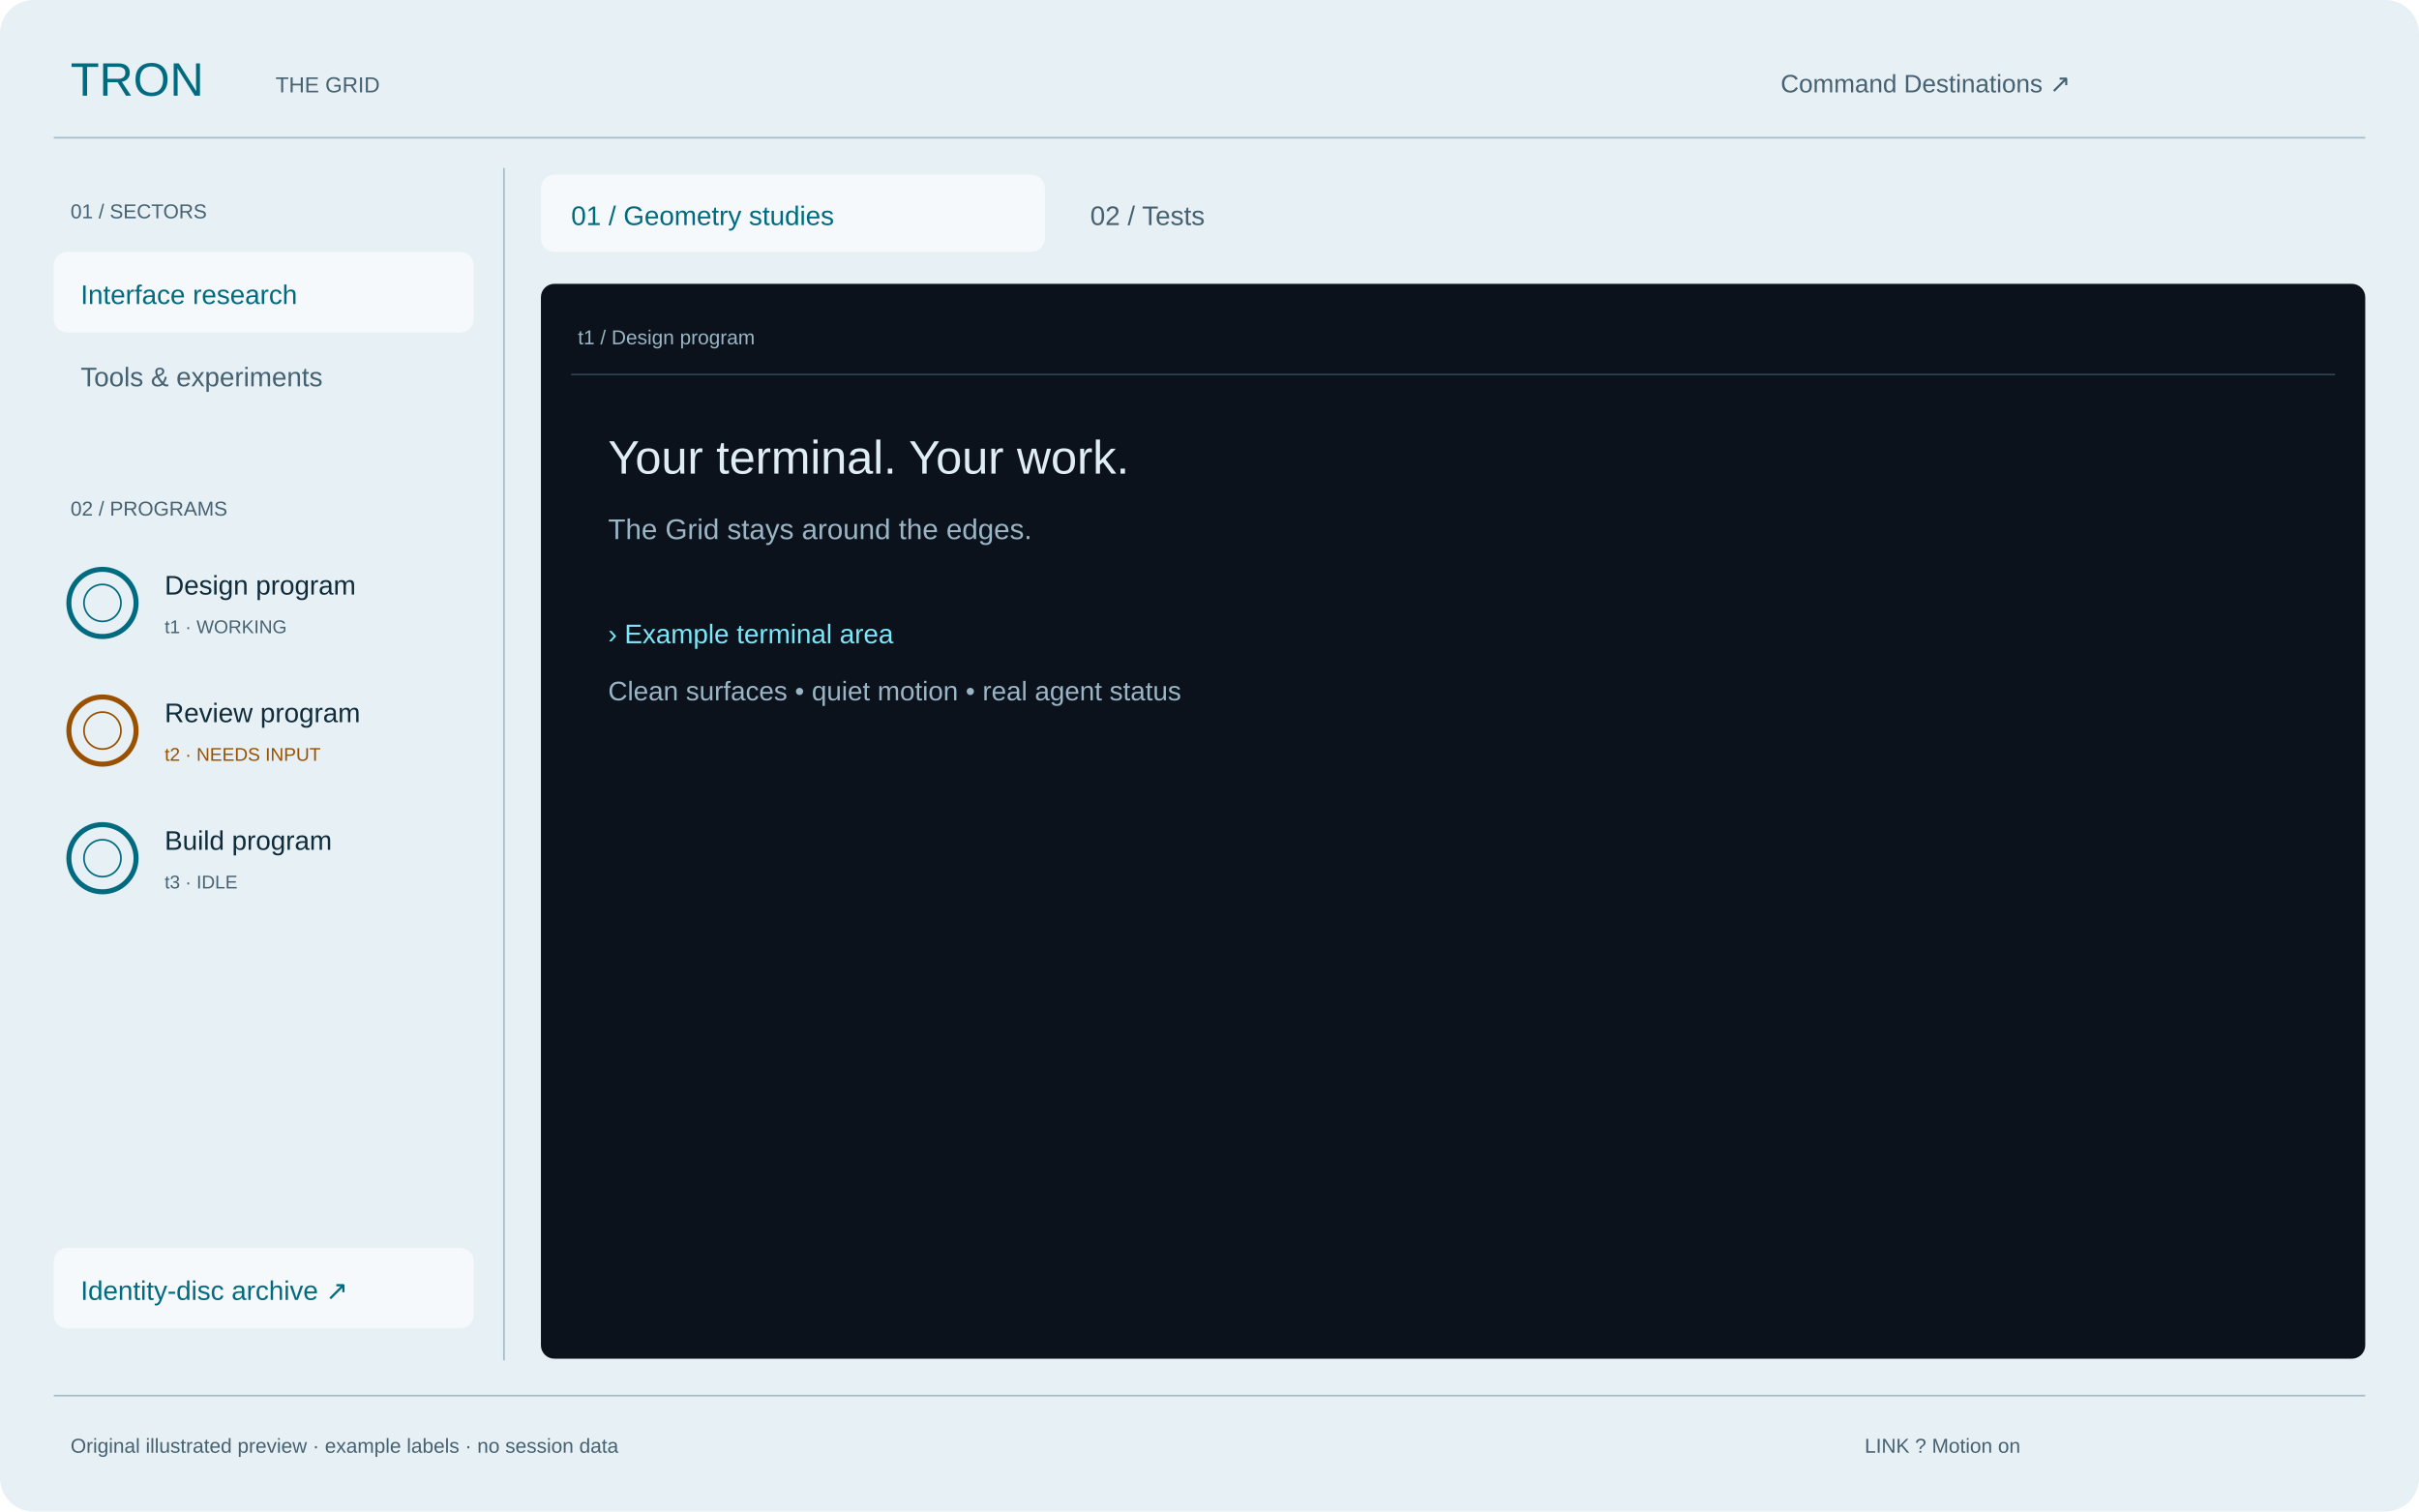
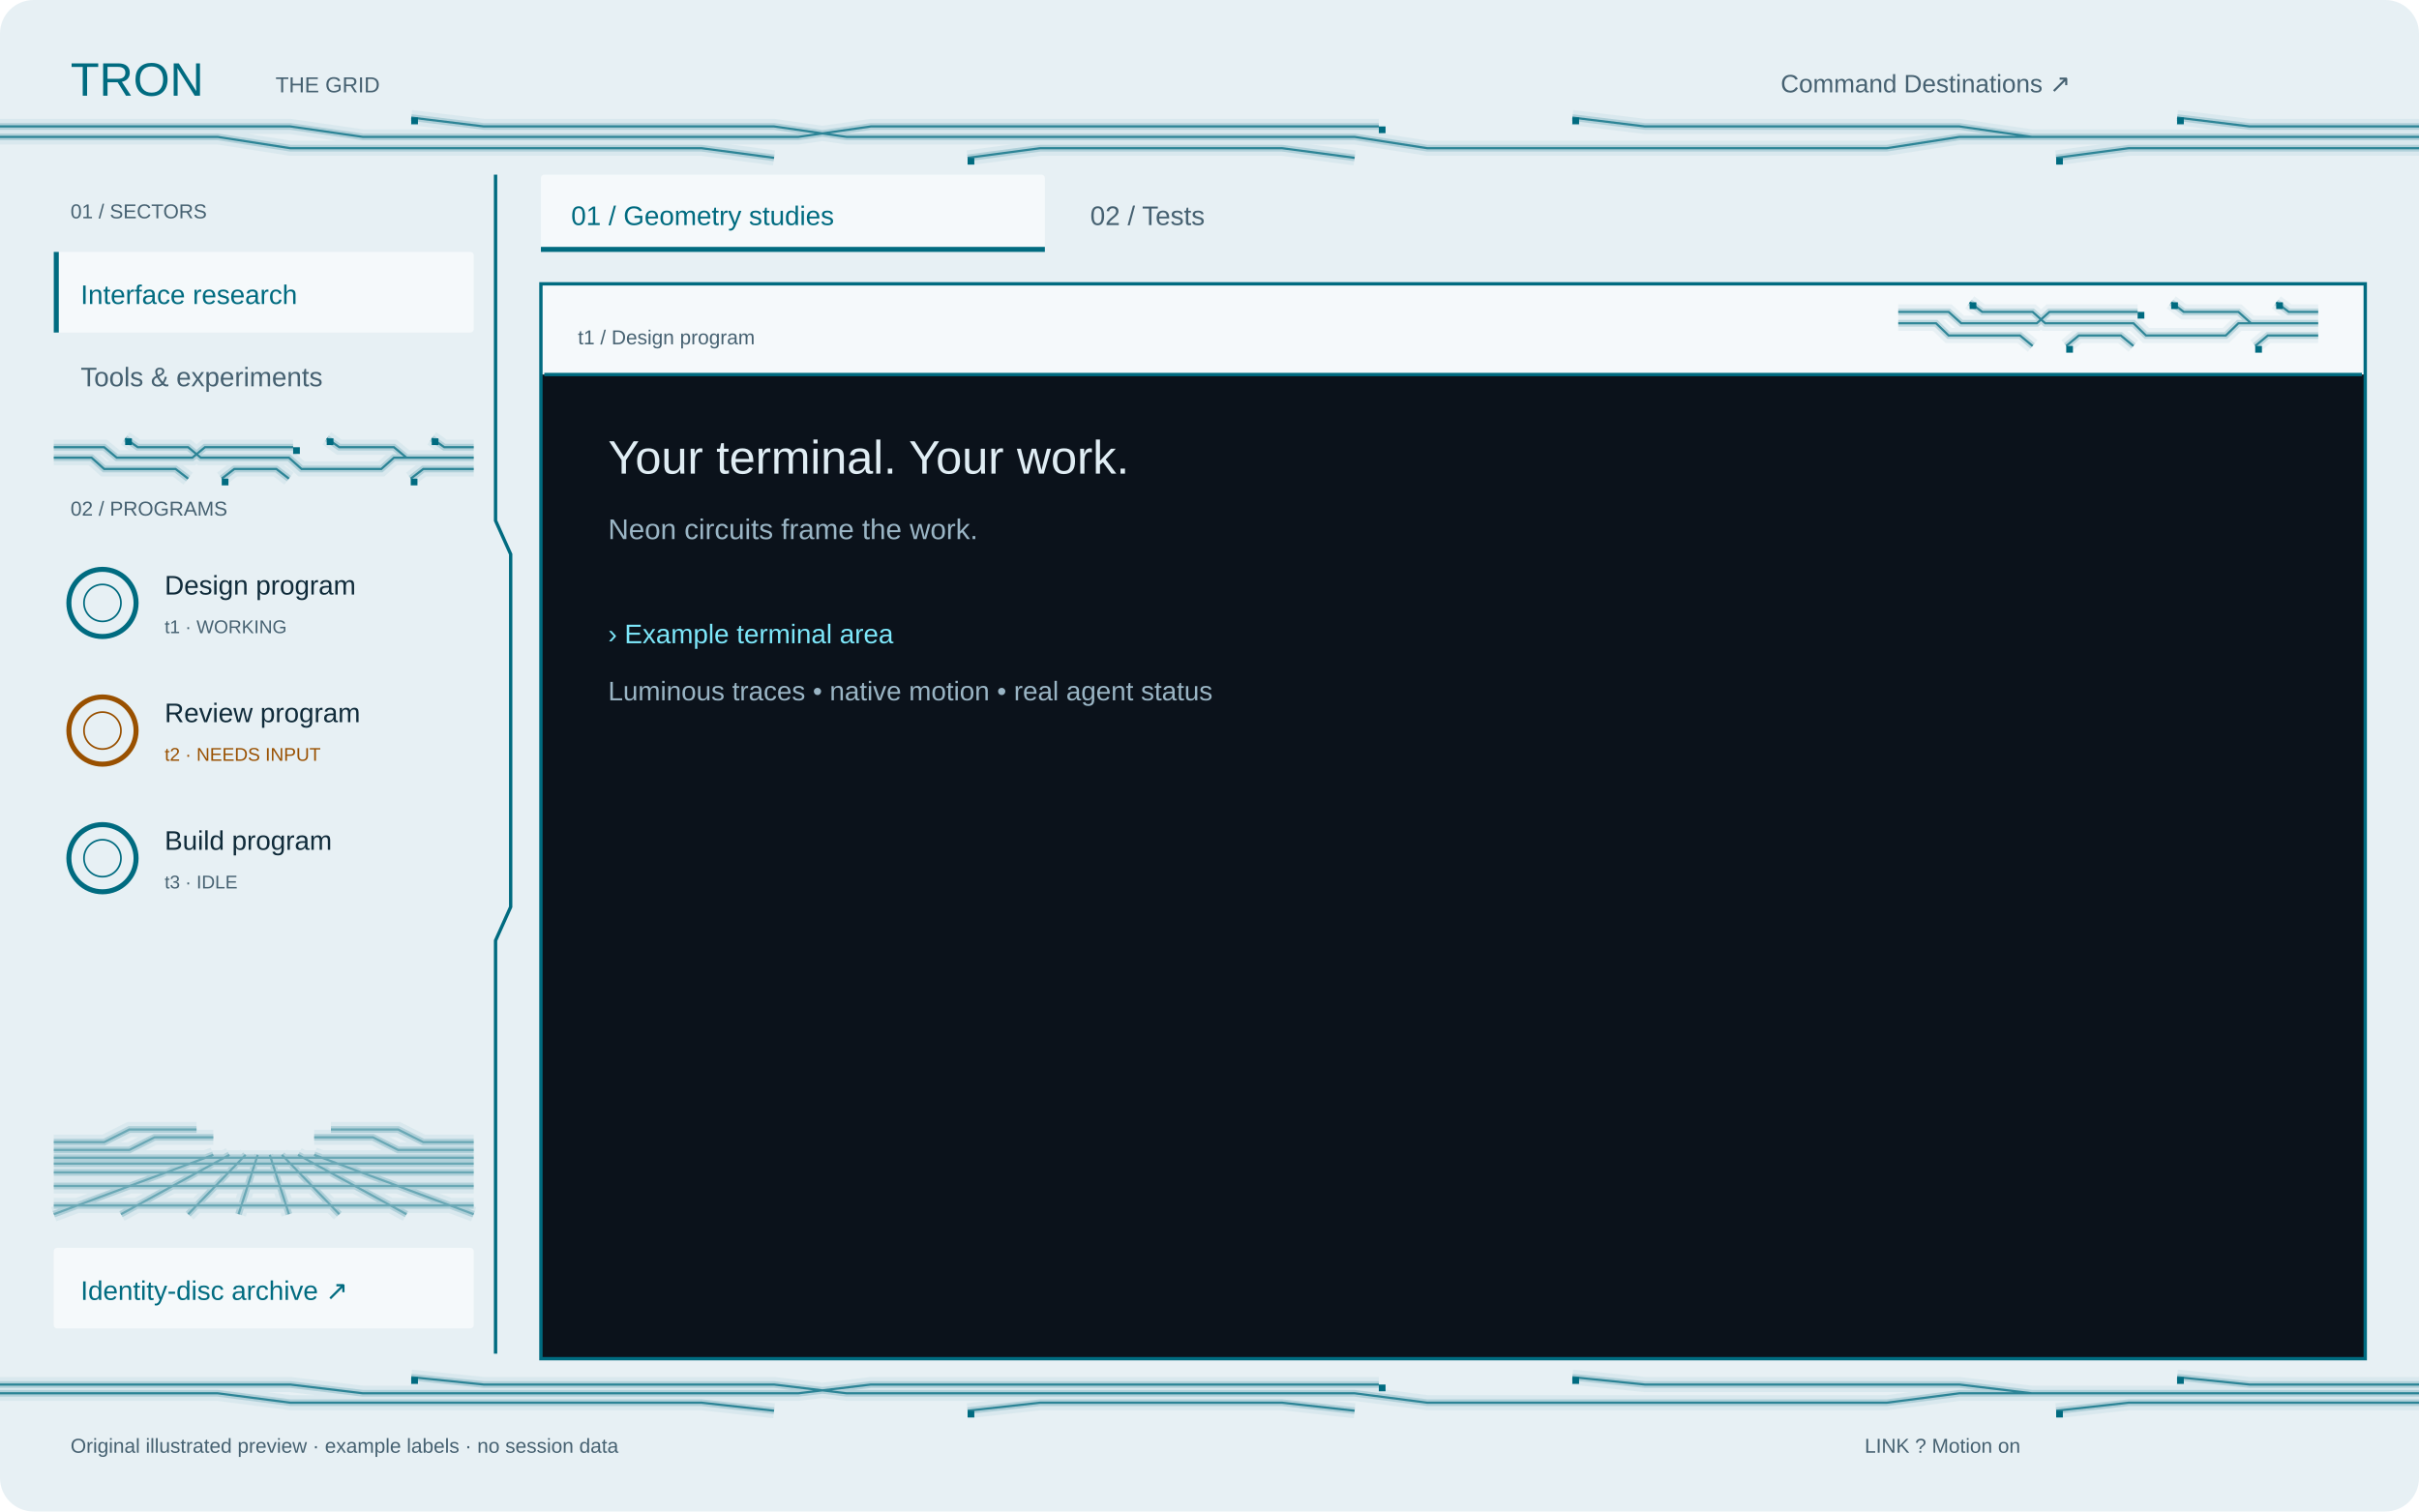
<svg xmlns="http://www.w3.org/2000/svg" width="1440" height="900" viewBox="0 0 1440 900">
  <rect width="1440" height="900" rx="20" fill="#e7f0f4" />
  <text x="42" y="57" fill="#006b80" font-family="Arial,sans-serif" font-size="28">TRON</text>
  <text x="164" y="55" fill="#466171" font-family="Arial,sans-serif" font-size="13">THE GRID</text>
  <text x="1060" y="55" fill="#466171" font-family="Arial,sans-serif" font-size="15">Command    Destinations ↗</text>
-   <path d="M32 82H1408M300 100V810M32 831H1408" fill="none" stroke="#a3bdca" />
+   <path d="M0 75.28L172.8 75.28L216 81.52L475.2 81.52L518.4 75.28L820.8 75.28M0 81.52L129.6 81.52L172.8 88.24L417.6 88.24L460.8 94M244.8 70L288 75.28L460.8 75.28L504 81.52L806.4 81.52L849.6 88.24L1123.2 88.24L1166.4 81.52L1440 81.52M576 94L619.2 88.24L763.2 88.24L806.4 94M936 70L979.2 75.28L1166.4 75.28L1209.6 81.52M1224 94L1267.2 88.24L1440 88.24M1296 70L1339.2 75.28L1440 75.28" fill="none" stroke="#006b80" stroke-width="9" opacity="0.06" />
+   <path d="M0 75.28L172.8 75.28L216 81.52L475.2 81.52L518.4 75.28L820.8 75.28M0 81.52L129.6 81.52L172.8 88.24L417.6 88.24L460.8 94M244.8 70L288 75.28L460.8 75.28L504 81.52L806.4 81.52L849.6 88.24L1123.2 88.24L1166.4 81.52L1440 81.52M576 94L619.2 88.24L763.2 88.24L806.4 94M936 70L979.2 75.28L1166.4 75.28L1209.6 81.52M1224 94L1267.2 88.24L1440 88.24M1296 70L1339.2 75.28L1440 75.28" fill="none" stroke="#006b80" stroke-width="4" opacity="0.19" />
+   <path d="M0 75.28L172.8 75.28L216 81.52L475.2 81.52L518.4 75.28L820.8 75.28M0 81.52L129.6 81.52L172.8 88.24L417.6 88.24L460.8 94M244.8 70L288 75.28L460.8 75.28L504 81.52L806.4 81.52L849.6 88.24L1123.2 88.24L1166.4 81.52L1440 81.52M576 94L619.2 88.24L763.2 88.24L806.4 94M936 70L979.2 75.28L1166.4 75.28L1209.6 81.52M1224 94L1267.2 88.24L1440 88.24M1296 70L1339.2 75.28L1440 75.28" fill="none" stroke="#006b80" stroke-width="1.3" opacity="0.75" />
+   <rect x="820.8" y="75.28" width="4" height="4" fill="#006b80" />
+   <rect x="244.8" y="70" width="4" height="4" fill="#006b80" />
+   <rect x="936" y="70" width="4" height="4" fill="#006b80" />
+   <rect x="576" y="94" width="4" height="4" fill="#006b80" />
+   <rect x="1296" y="70" width="4" height="4" fill="#006b80" />
+   <rect x="1224" y="94" width="4" height="4" fill="#006b80" />
+   <path d="M32 266.28L62 266.28L69.5 272.52L114.5 272.52L122 266.28L174.5 266.28M32 272.52L54.5 272.52L62 279.24L104.5 279.24L112 285M74.5 261L82 266.28L112 266.28L119.5 272.52L172 272.52L179.5 279.24L227 279.24L234.5 272.52L282 272.52M132 285L139.5 279.24L164.5 279.24L172 285M194.5 261L202 266.28L234.5 266.28L242 272.52M244.5 285L252 279.24L282 279.24M257 261L264.5 266.28L282 266.28" fill="none" stroke="#006b80" stroke-width="9" opacity="0.06" />
+   <path d="M32 266.28L62 266.28L69.5 272.52L114.5 272.52L122 266.28L174.5 266.28M32 272.52L54.5 272.52L62 279.24L104.5 279.24L112 285M74.5 261L82 266.28L112 266.28L119.5 272.52L172 272.52L179.5 279.24L227 279.24L234.5 272.52L282 272.52M132 285L139.5 279.24L164.5 279.24L172 285M194.5 261L202 266.28L234.5 266.28L242 272.52M244.5 285L252 279.24L282 279.24M257 261L264.5 266.28L282 266.28" fill="none" stroke="#006b80" stroke-width="4" opacity="0.19" />
+   <path d="M32 266.28L62 266.28L69.5 272.52L114.5 272.52L122 266.28L174.5 266.28M32 272.52L54.5 272.52L62 279.24L104.5 279.24L112 285M74.5 261L82 266.28L112 266.28L119.5 272.52L172 272.52L179.5 279.24L227 279.24L234.5 272.52L282 272.52M132 285L139.5 279.24L164.5 279.24L172 285M194.5 261L202 266.28L234.5 266.28L242 272.52M244.5 285L252 279.24L282 279.24M257 261L264.5 266.28L282 266.28" fill="none" stroke="#006b80" stroke-width="1.3" opacity="0.75" />
+   <rect x="174.5" y="266.28" width="4" height="4" fill="#006b80" />
+   <rect x="74.5" y="261" width="4" height="4" fill="#006b80" />
+   <rect x="194.5" y="261" width="4" height="4" fill="#006b80" />
+   <rect x="132" y="285" width="4" height="4" fill="#006b80" />
+   <rect x="257" y="261" width="4" height="4" fill="#006b80" />
+   <rect x="244.5" y="285" width="4" height="4" fill="#006b80" />
+   <path d="M127 687.62L32 723M136.6 687.62L72 723M146.2 687.62L112 723M153.4 687.62L142 723M160.6 687.62L172 723M167.8 687.62L202 723M177.4 687.62L242 723M187 687.62L282 723M32 689.36L282 689.36M32 692.84L282 692.84M32 698.06L282 698.06M32 706.18L282 706.18M32 717.78L282 717.78M32 684.72L77 684.72L92 677.18L127 677.18M187 677.18L222 677.18L237 684.72L282 684.72M32 680.08L62 680.08L77 672.54L117 672.54M197 672.54L237 672.54L252 680.08L282 680.08" fill="none" stroke="#006b80" stroke-width="9" opacity="0.06" />
+   <path d="M127 687.62L32 723M136.6 687.62L72 723M146.2 687.62L112 723M153.4 687.62L142 723M160.6 687.62L172 723M167.8 687.62L202 723M177.4 687.62L242 723M187 687.62L282 723M32 689.36L282 689.36M32 692.84L282 692.84M32 698.06L282 698.06M32 706.18L282 706.18M32 717.78L282 717.78M32 684.72L77 684.72L92 677.18L127 677.18M187 677.18L222 677.18L237 684.72L282 684.72M32 680.08L62 680.08L77 672.54L117 672.54M197 672.54L237 672.54L252 680.08L282 680.08" fill="none" stroke="#006b80" stroke-width="4" opacity="0.19" />
+   <path d="M127 687.62L32 723M136.6 687.62L72 723M146.2 687.62L112 723M153.4 687.62L142 723M160.6 687.62L172 723M167.8 687.62L202 723M177.4 687.62L242 723M187 687.62L282 723M32 689.36L282 689.36M32 692.84L282 692.84M32 698.06L282 698.06M32 706.18L282 706.18M32 717.78L282 717.78M32 684.72L77 684.72L92 677.18L127 677.18M187 677.18L222 677.18L237 684.72L282 684.72M32 680.08L62 680.08L77 672.54L117 672.54M197 672.54L237 672.54L252 680.08L282 680.08" fill="none" stroke="#006b80" stroke-width="1.3" opacity="0.4" />
+   <path d="M0 824.4L172.8 824.4L216 829.6L475.2 829.6L518.4 824.4L820.8 824.4M0 829.6L129.6 829.6L172.8 835.2L417.6 835.2L460.8 840M244.8 820L288 824.4L460.8 824.4L504 829.6L806.4 829.6L849.6 835.2L1123.2 835.2L1166.4 829.6L1440 829.6M576 840L619.2 835.2L763.2 835.2L806.4 840M936 820L979.2 824.4L1166.4 824.4L1209.6 829.6M1224 840L1267.2 835.2L1440 835.2M1296 820L1339.2 824.4L1440 824.4" fill="none" stroke="#006b80" stroke-width="9" opacity="0.06" />
+   <path d="M0 824.4L172.8 824.4L216 829.6L475.2 829.6L518.4 824.4L820.8 824.4M0 829.6L129.6 829.6L172.8 835.2L417.6 835.2L460.8 840M244.8 820L288 824.4L460.8 824.4L504 829.6L806.4 829.6L849.6 835.2L1123.2 835.2L1166.4 829.6L1440 829.6M576 840L619.2 835.2L763.2 835.2L806.4 840M936 820L979.2 824.4L1166.4 824.4L1209.6 829.6M1224 840L1267.2 835.2L1440 835.2M1296 820L1339.2 824.4L1440 824.4" fill="none" stroke="#006b80" stroke-width="4" opacity="0.19" />
+   <path d="M0 824.4L172.8 824.4L216 829.6L475.2 829.6L518.4 824.4L820.8 824.4M0 829.6L129.6 829.6L172.8 835.2L417.6 835.2L460.8 840M244.8 820L288 824.4L460.8 824.4L504 829.6L806.4 829.6L849.6 835.2L1123.2 835.2L1166.4 829.6L1440 829.6M576 840L619.2 835.2L763.2 835.2L806.4 840M936 820L979.2 824.4L1166.4 824.4L1209.6 829.6M1224 840L1267.2 835.2L1440 835.2M1296 820L1339.2 824.4L1440 824.4" fill="none" stroke="#006b80" stroke-width="1.3" opacity="0.75" />
+   <rect x="820.8" y="824.4" width="4" height="4" fill="#006b80" />
+   <rect x="244.8" y="820" width="4" height="4" fill="#006b80" />
+   <rect x="936" y="820" width="4" height="4" fill="#006b80" />
+   <rect x="576" y="840" width="4" height="4" fill="#006b80" />
+   <rect x="1296" y="820" width="4" height="4" fill="#006b80" />
+   <rect x="1224" y="840" width="4" height="4" fill="#006b80" />
+   <path d="M295 104V310L304 330V540L295 560V806" fill="none" stroke="#006b80" stroke-width="2" />
  <text x="42" y="130" fill="#466171" font-family="Arial,sans-serif" font-size="12">01 / SECTORS</text>
-   <rect x="32" y="150" width="250" height="48" rx="8" fill="#f5f9fb" />
+   <rect x="32" y="150" width="250" height="48" rx="2" fill="#f5f9fb" />
  <text x="48" y="181" fill="#006b80" font-family="Arial,sans-serif" font-size="16">Interface research</text>
  <text x="48" y="230" fill="#466171" font-family="Arial,sans-serif" font-size="16">Tools &amp; experiments</text>
  <text x="42" y="307" fill="#466171" font-family="Arial,sans-serif" font-size="12">02 / PROGRAMS</text>
  <circle cx="61" cy="359" r="20" fill="none" stroke="#006b80" stroke-width="3" />
  <circle cx="61" cy="359" r="11" fill="none" stroke="#006b80" />
  <text x="98" y="354" fill="#102b3a" font-family="Arial,sans-serif" font-size="16">Design program</text>
  <text x="98" y="377" fill="#466171" font-family="Arial,sans-serif" font-size="11">t1 · WORKING</text>
  <circle cx="61" cy="435" r="20" fill="none" stroke="#995000" stroke-width="3" />
  <circle cx="61" cy="435" r="11" fill="none" stroke="#995000" />
  <text x="98" y="430" fill="#102b3a" font-family="Arial,sans-serif" font-size="16">Review program</text>
  <text x="98" y="453" fill="#995000" font-family="Arial,sans-serif" font-size="11">t2 · NEEDS INPUT</text>
  <circle cx="61" cy="511" r="20" fill="none" stroke="#006b80" stroke-width="3" />
  <circle cx="61" cy="511" r="11" fill="none" stroke="#006b80" />
  <text x="98" y="506" fill="#102b3a" font-family="Arial,sans-serif" font-size="16">Build program</text>
  <text x="98" y="529" fill="#466171" font-family="Arial,sans-serif" font-size="11">t3 · IDLE</text>
-   <rect x="32" y="743" width="250" height="48" rx="8" fill="#f5f9fb" />
+   <rect x="32" y="743" width="250" height="48" rx="2" fill="#f5f9fb" />
  <text x="48" y="774" fill="#006b80" font-family="Arial,sans-serif" font-size="16">Identity-disc archive ↗</text>
-   <rect x="322" y="104" width="300" height="46" rx="8" fill="#f5f9fb" />
+   <rect x="322" y="104" width="300" height="46" rx="2" fill="#f5f9fb" />
  <text x="340" y="134" fill="#006b80" font-family="Arial,sans-serif" font-size="16">01 / Geometry studies</text>
  <text x="649" y="134" fill="#466171" font-family="Arial,sans-serif" font-size="16">02 / Tests</text>
-   <rect x="322" y="169" width="1086" height="640" rx="8" fill="#0b121b" />
-   <text x="344" y="205" fill="#9ab5c5" font-family="Arial,sans-serif" font-size="12">t1 / Design program</text>
-   <path d="M340 223H1390" stroke="#2b4352" />
+   <rect x="322" y="169" width="1086" height="640" rx="2" fill="#0b121b" />
+   <rect x="322" y="169" width="1086" height="54" rx="0" fill="#f5f9fb" />
+   <rect x="32" y="150" width="3" height="48" rx="0" fill="#006b80" />
+   <rect x="322" y="147" width="300" height="3" rx="0" fill="#006b80" />
+   <path d="M322 169H1408V809H322Z" fill="none" stroke="#006b80" stroke-width="2" />
+   <path d="M1130 185.72L1160 185.72L1167.5 192.48L1212.5 192.48L1220 185.72L1272.5 185.72M1130 192.48L1152.5 192.48L1160 199.76L1202.5 199.76L1210 206M1172.5 180L1180 185.72L1210 185.72L1217.5 192.48L1270 192.48L1277.5 199.76L1325 199.76L1332.5 192.48L1380 192.48M1230 206L1237.5 199.76L1262.5 199.76L1270 206M1292.5 180L1300 185.72L1332.5 185.72L1340 192.48M1342.5 206L1350 199.76L1380 199.76M1355 180L1362.5 185.72L1380 185.72" fill="none" stroke="#006b80" stroke-width="9" opacity="0.06" />
+   <path d="M1130 185.72L1160 185.72L1167.5 192.48L1212.5 192.48L1220 185.72L1272.5 185.72M1130 192.48L1152.5 192.48L1160 199.76L1202.5 199.76L1210 206M1172.5 180L1180 185.72L1210 185.72L1217.5 192.48L1270 192.48L1277.5 199.76L1325 199.76L1332.5 192.48L1380 192.48M1230 206L1237.5 199.76L1262.5 199.76L1270 206M1292.5 180L1300 185.72L1332.5 185.72L1340 192.48M1342.5 206L1350 199.76L1380 199.76M1355 180L1362.5 185.72L1380 185.72" fill="none" stroke="#006b80" stroke-width="4" opacity="0.19" />
+   <path d="M1130 185.72L1160 185.72L1167.5 192.48L1212.5 192.48L1220 185.72L1272.5 185.72M1130 192.48L1152.5 192.48L1160 199.76L1202.5 199.76L1210 206M1172.5 180L1180 185.72L1210 185.72L1217.5 192.48L1270 192.48L1277.5 199.76L1325 199.76L1332.5 192.48L1380 192.48M1230 206L1237.5 199.76L1262.5 199.76L1270 206M1292.5 180L1300 185.72L1332.5 185.72L1340 192.48M1342.5 206L1350 199.76L1380 199.76M1355 180L1362.5 185.72L1380 185.72" fill="none" stroke="#006b80" stroke-width="1.3" opacity="0.75" />
+   <rect x="1272.5" y="185.72" width="4" height="4" fill="#006b80" />
+   <rect x="1172.5" y="180" width="4" height="4" fill="#006b80" />
+   <rect x="1292.5" y="180" width="4" height="4" fill="#006b80" />
+   <rect x="1230" y="206" width="4" height="4" fill="#006b80" />
+   <rect x="1355" y="180" width="4" height="4" fill="#006b80" />
+   <rect x="1342.5" y="206" width="4" height="4" fill="#006b80" />
+   <text x="344" y="205" fill="#466171" font-family="Arial,sans-serif" font-size="12">t1 / Design program</text>
+   <path d="M324 223H1406" stroke="#006b80" stroke-width="2" />
  <text x="362" y="282" fill="#e0edf4" font-family="Arial,sans-serif" font-size="28">Your terminal. Your work.</text>
-   <text x="362" y="321" fill="#9ab5c5" font-family="Arial,sans-serif" font-size="17">The Grid stays around the edges.</text>
+   <text x="362" y="321" fill="#9ab5c5" font-family="Arial,sans-serif" font-size="17">Neon circuits frame the work.</text>
  <text x="362" y="383" fill="#7de7fa" font-family="Arial,sans-serif" font-size="16">› Example terminal area</text>
-   <text x="362" y="417" fill="#9ab5c5" font-family="Arial,sans-serif" font-size="16">  Clean surfaces • quiet motion • real agent status</text>
+   <text x="362" y="417" fill="#9ab5c5" font-family="Arial,sans-serif" font-size="16">  Luminous traces • native motion • real agent status</text>
  <text x="42" y="865" fill="#466171" font-family="Arial,sans-serif" font-size="12">Original illustrated preview · example labels · no session data</text>
  <text x="1110" y="865" fill="#466171" font-family="Arial,sans-serif" font-size="12">LINK ?    Motion on</text>
</svg>
